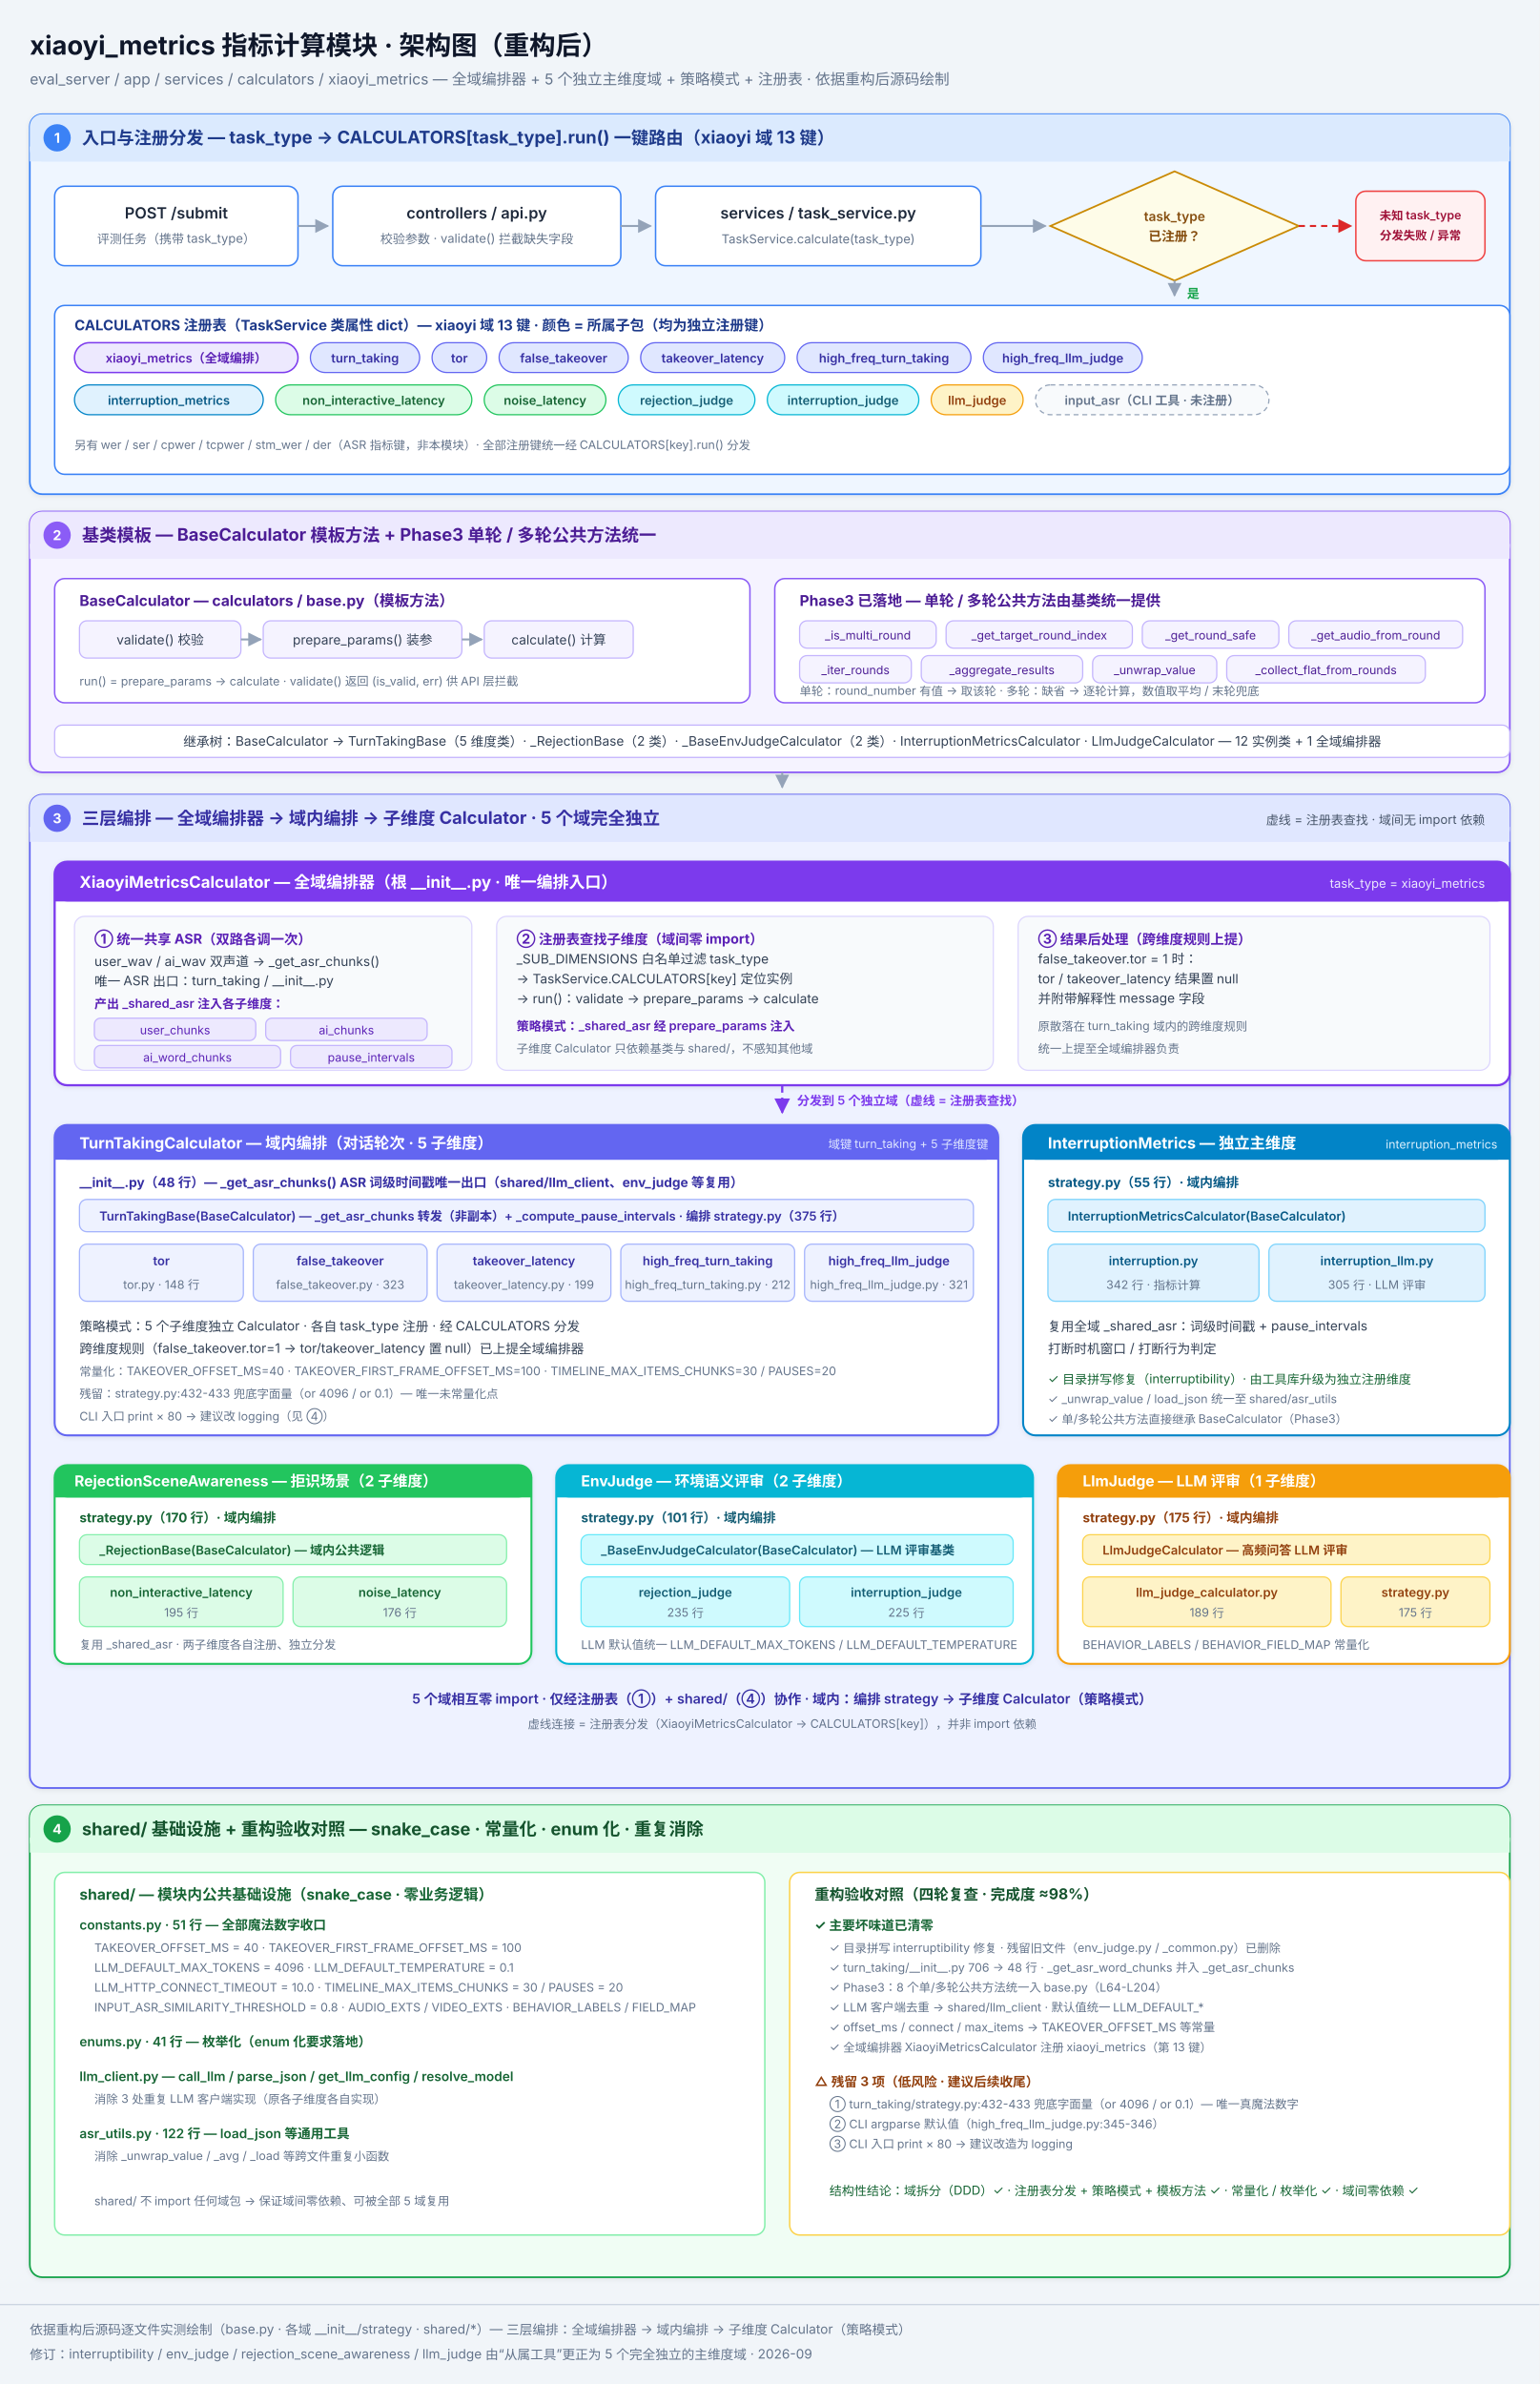
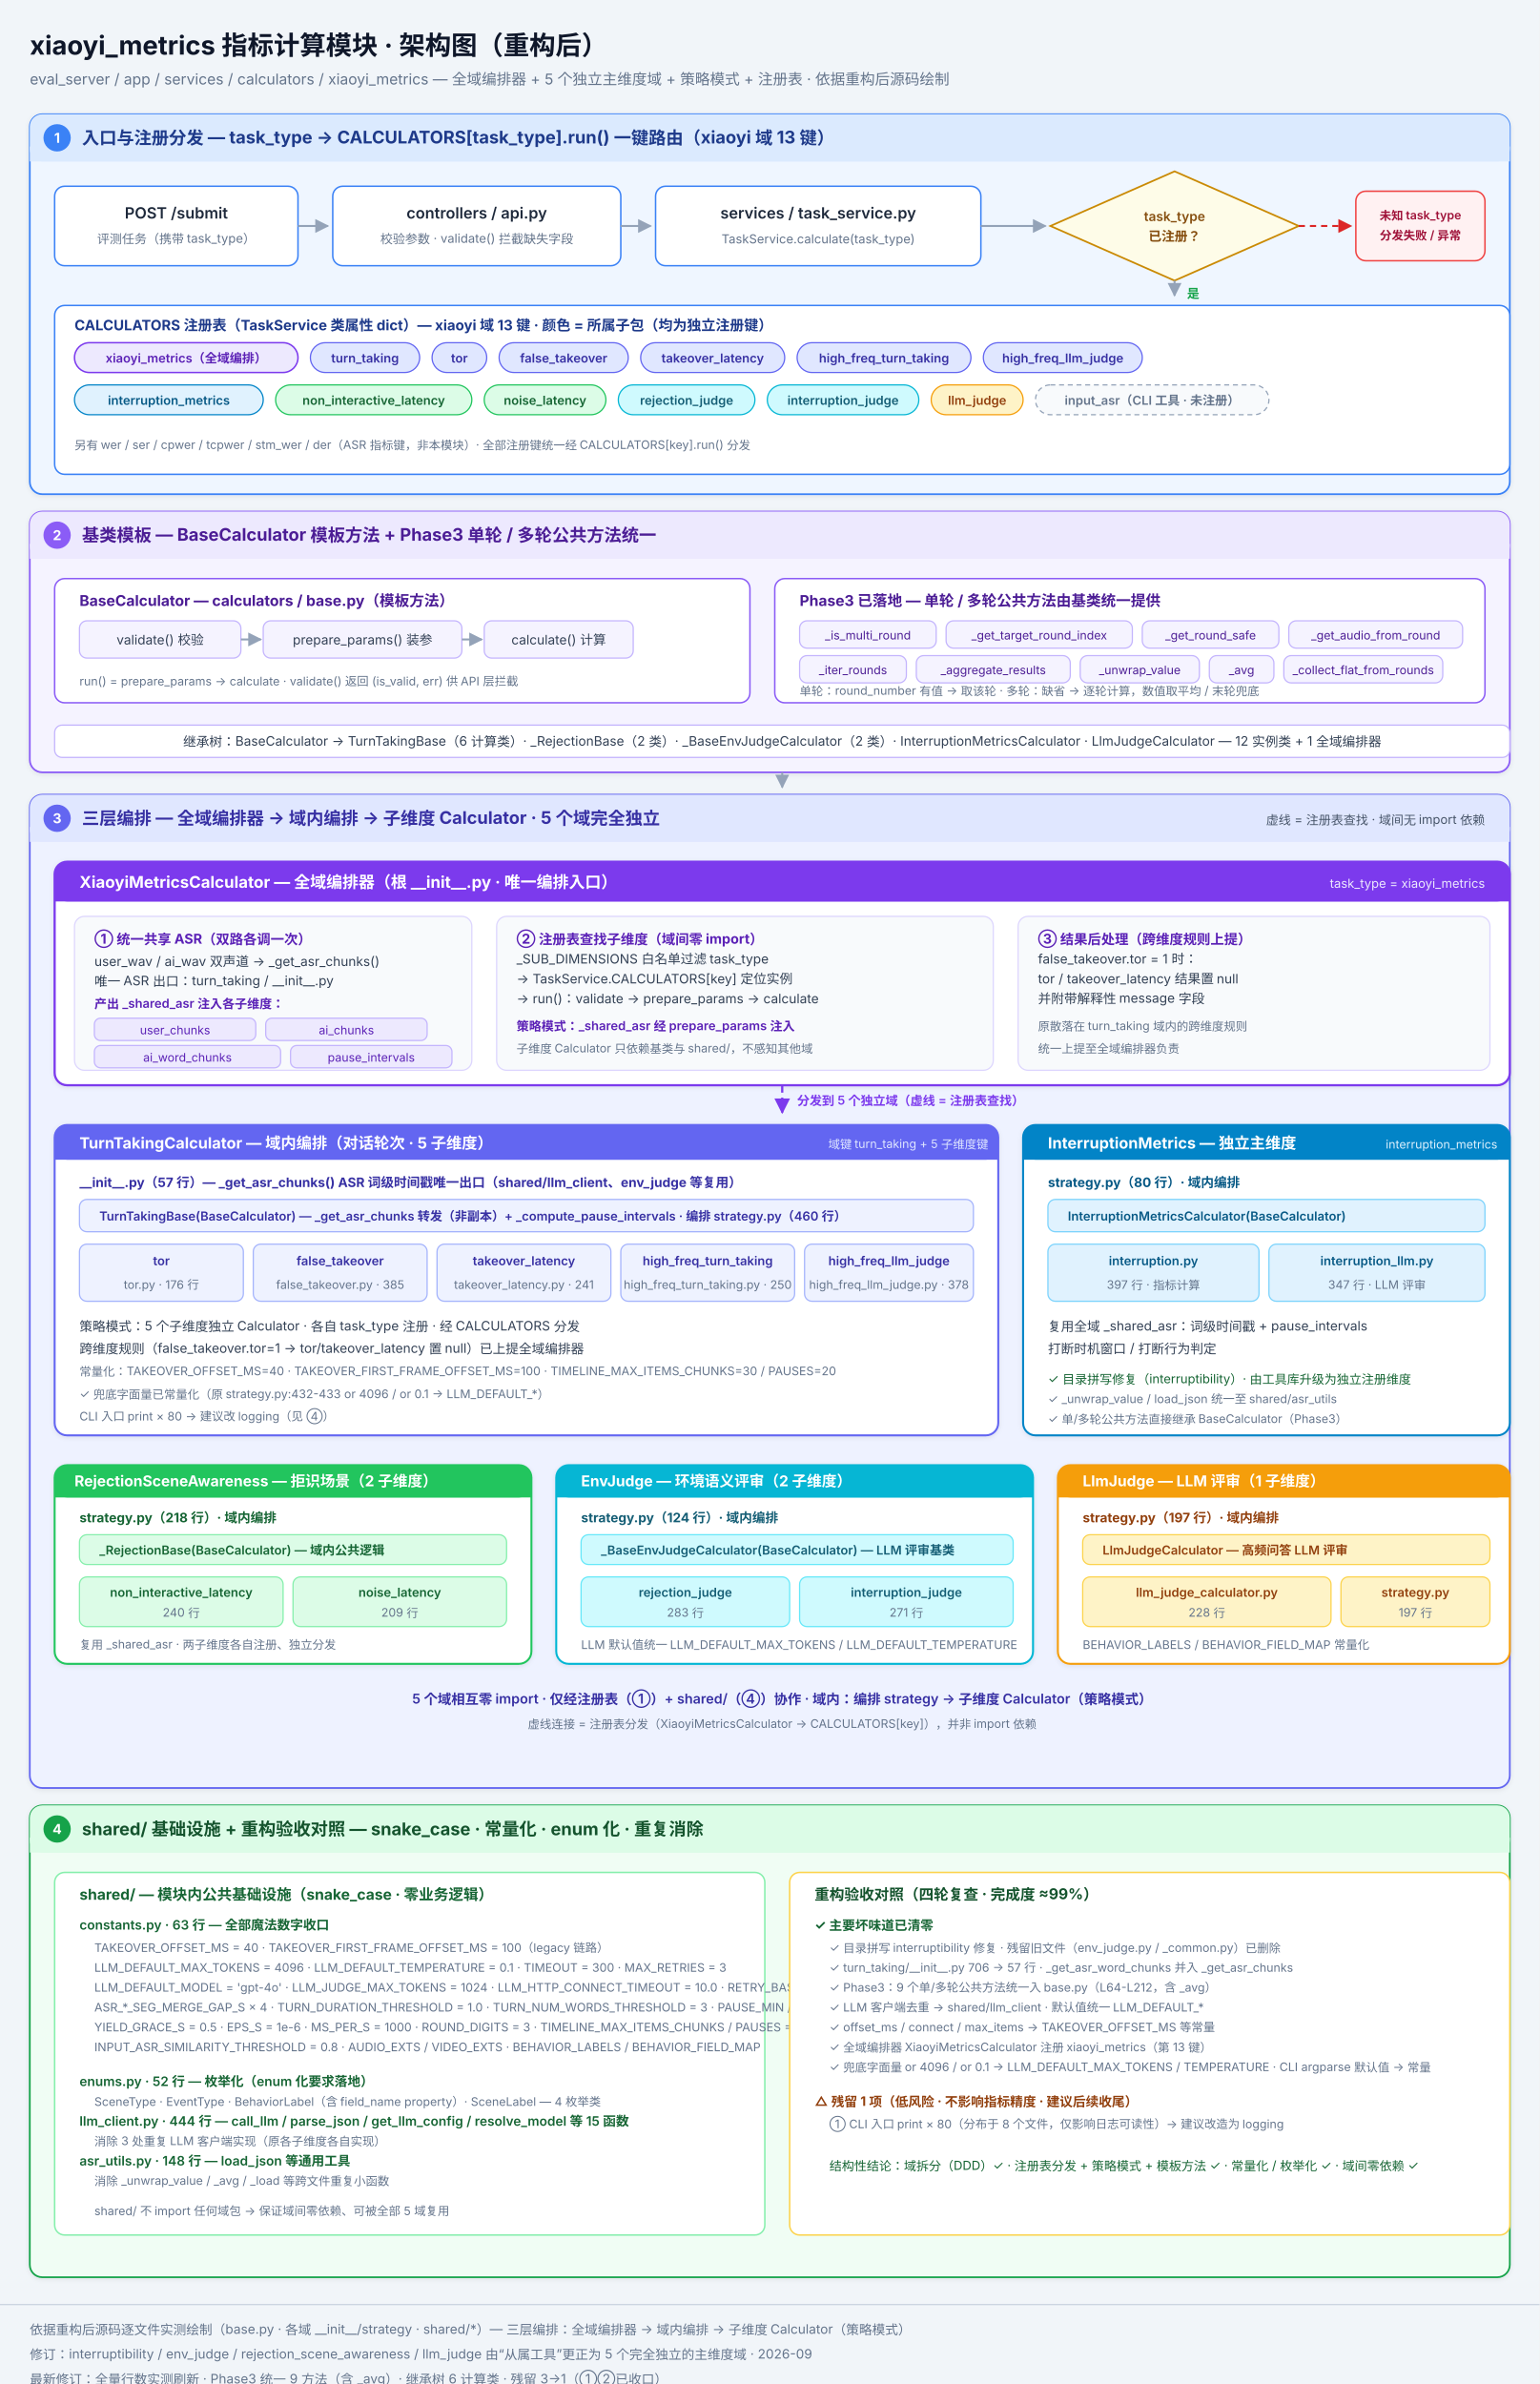
<svg xmlns="http://www.w3.org/2000/svg" viewBox="0 0 1240 1920" font-family="system-ui, -apple-system, 'Segoe UI', 'Microsoft YaHei', 'PingFang SC', sans-serif">
  <defs>
    <marker id="arrow" viewBox="0 0 10 10" refX="9" refY="5" markerWidth="7" markerHeight="7" orient="auto-start-reverse">
      <path d="M0,0 L10,5 L0,10 z" fill="#94a3b8" />
    </marker>
    <marker id="arrowRed" viewBox="0 0 10 10" refX="9" refY="5" markerWidth="7" markerHeight="7" orient="auto-start-reverse">
      <path d="M0,0 L10,5 L0,10 z" fill="#dc2626" />
    </marker>
    <marker id="arrowViolet" viewBox="0 0 10 10" refX="9" refY="5" markerWidth="7" markerHeight="7" orient="auto-start-reverse">
      <path d="M0,0 L10,5 L0,10 z" fill="#7c3aed" />
    </marker>
    <filter id="softShadow" x="-20%" y="-20%" width="140%" height="140%">
      <feDropShadow dx="0" dy="1" stdDeviation="2" flood-color="#0f172a" flood-opacity="0.08" />
    </filter>
    <style>
      .sec-title { font-size: 14px; font-weight: 700; }
      .flow { stroke: #94a3b8; stroke-width: 1.6; fill: none; marker-end: url(#arrow); }
      .flow-red { stroke: #dc2626; stroke-width: 1.6; fill: none; stroke-dasharray: 5 4; marker-end: url(#arrowRed); }
      .flow-violet { stroke: #7c3aed; stroke-width: 1.8; fill: none; stroke-dasharray: 6 4; marker-end: url(#arrowViolet); }
      .box-name { font-size: 12.5px; font-weight: 600; fill: #1e293b; }
      .box-desc { font-size: 10px; fill: #64748b; }
      .note { font-size: 9.5px; fill: #64748b; }
      .body { font-size: 10.5px; fill: #334155; }
      .pill-t { font-size: 10px; font-weight: 600; text-anchor: middle; }
      .chip-t { font-size: 9.5px; text-anchor: middle; }
    </style>
  </defs>
  <rect x="0" y="0" width="1240" height="1920" fill="#f1f5f9" />
  <text x="24" y="44" font-size="21" font-weight="700" fill="#0f172a">xiaoyi_metrics 指标计算模块 · 架构图（重构后）</text>
  <text x="24" y="68" font-size="12" fill="#64748b">eval_server / app / services / calculators / xiaoyi_metrics — 全域编排器 + 5 个独立主维度域 + 策略模式 + 注册表 · 依据重构后源码绘制</text>
  <rect x="24" y="92" width="1192" height="306" rx="10" fill="#eff6ff" stroke="#3b82f6" stroke-width="1.4" filter="url(#softShadow)" />
  <rect x="24" y="92" width="1192" height="38" rx="10" fill="#dbeafe" />
  <rect x="24" y="118" width="1192" height="12" fill="#dbeafe" />
  <circle cx="46" cy="111" r="11" fill="#3b82f6" />
  <text x="46" y="115" font-size="11" font-weight="700" fill="#ffffff" text-anchor="middle">1</text>
  <text x="66" y="116" class="sec-title" fill="#1e3a8a">入口与注册分发 — task_type → CALCULATORS[task_type].run() 一键路由（xiaoyi 域 13 键）</text>
  <rect x="44" y="150" width="196" height="64" rx="8" fill="#ffffff" stroke="#3b82f6" stroke-width="1.2" />
  <text x="142" y="176" class="box-name" text-anchor="middle">POST /submit</text>
  <text x="142" y="196" class="box-desc" text-anchor="middle">评测任务（携带 task_type）</text>
  <line x1="240" y1="182" x2="264" y2="182" class="flow" />
  <rect x="268" y="150" width="232" height="64" rx="8" fill="#ffffff" stroke="#3b82f6" stroke-width="1.2" />
  <text x="384" y="176" class="box-name" text-anchor="middle">controllers / api.py</text>
  <text x="384" y="196" class="box-desc" text-anchor="middle">校验参数 · validate() 拦截缺失字段</text>
  <line x1="500" y1="182" x2="524" y2="182" class="flow" />
  <rect x="528" y="150" width="262" height="64" rx="8" fill="#ffffff" stroke="#3b82f6" stroke-width="1.2" />
  <text x="659" y="176" class="box-name" text-anchor="middle">services / task_service.py</text>
  <text x="659" y="196" class="box-desc" text-anchor="middle">TaskService.calculate(task_type)</text>
  <line x1="790" y1="182" x2="842" y2="182" class="flow" />
  <polygon points="946,138 1046,182 946,226 846,182" fill="#fefce8" stroke="#ca8a04" stroke-width="1.4" />
  <text x="946" y="178" font-size="10.5" font-weight="600" fill="#854d0e" text-anchor="middle">task_type</text>
  <text x="946" y="194" font-size="10.5" font-weight="600" fill="#854d0e" text-anchor="middle">已注册？</text>
  <rect x="1092" y="154" width="104" height="56" rx="8" fill="#fff1f2" stroke="#ef4444" stroke-width="1.2" />
  <text x="1144" y="177" font-size="9.5" font-weight="600" fill="#9f1239" text-anchor="middle">未知 task_type</text>
  <text x="1144" y="193" font-size="9.5" font-weight="600" fill="#9f1239" text-anchor="middle">分发失败 / 异常</text>
  <line x1="1046" y1="182" x2="1088" y2="182" class="flow-red" />
  <line x1="946" y1="226" x2="946" y2="238" class="flow" />
  <text x="956" y="240" font-size="10" font-weight="600" fill="#16a34a">是</text>
  <rect x="44" y="246" width="1172" height="136" rx="8" fill="#ffffff" stroke="#3b82f6" stroke-width="1.2" />
  <text x="60" y="266" font-size="11.5" font-weight="700" fill="#1e3a8a">CALCULATORS 注册表（TaskService 类属性 dict）— xiaoyi 域 13 键 · 颜色 = 所属子包（均为独立注册键）</text>
  <rect x="60" y="276" width="180" height="24" rx="12" fill="#ede9fe" stroke="#7c3aed" stroke-width="1.2" />
  <text x="150" y="292" class="pill-t" fill="#5b21b6">xiaoyi_metrics（全域编排）</text>
  <rect x="250" y="276" width="88" height="24" rx="12" fill="#e0e7ff" stroke="#6366f1" stroke-width="1" />
  <text x="294" y="292" class="pill-t" fill="#3730a3">turn_taking</text>
  <rect x="348" y="276" width="44" height="24" rx="12" fill="#e0e7ff" stroke="#6366f1" stroke-width="1" />
  <text x="370" y="292" class="pill-t" fill="#3730a3">tor</text>
  <rect x="402" y="276" width="104" height="24" rx="12" fill="#e0e7ff" stroke="#6366f1" stroke-width="1" />
  <text x="454" y="292" class="pill-t" fill="#3730a3">false_takeover</text>
  <rect x="516" y="276" width="116" height="24" rx="12" fill="#e0e7ff" stroke="#6366f1" stroke-width="1" />
  <text x="574" y="292" class="pill-t" fill="#3730a3">takeover_latency</text>
  <rect x="642" y="276" width="140" height="24" rx="12" fill="#e0e7ff" stroke="#6366f1" stroke-width="1" />
  <text x="712" y="292" class="pill-t" fill="#3730a3">high_freq_turn_taking</text>
  <rect x="792" y="276" width="128" height="24" rx="12" fill="#e0e7ff" stroke="#6366f1" stroke-width="1" />
  <text x="856" y="292" class="pill-t" fill="#3730a3">high_freq_llm_judge</text>
  <rect x="60" y="310" width="152" height="24" rx="12" fill="#e0f2fe" stroke="#0284c7" stroke-width="1" />
  <text x="136" y="326" class="pill-t" fill="#075985">interruption_metrics</text>
  <rect x="222" y="310" width="158" height="24" rx="12" fill="#dcfce7" stroke="#22c55e" stroke-width="1" />
  <text x="301" y="326" class="pill-t" fill="#166534">non_interactive_latency</text>
  <rect x="390" y="310" width="98" height="24" rx="12" fill="#dcfce7" stroke="#22c55e" stroke-width="1" />
  <text x="439" y="326" class="pill-t" fill="#166534">noise_latency</text>
  <rect x="498" y="310" width="110" height="24" rx="12" fill="#cffafe" stroke="#06b6d4" stroke-width="1" />
  <text x="553" y="326" class="pill-t" fill="#155e75">rejection_judge</text>
  <rect x="618" y="310" width="122" height="24" rx="12" fill="#cffafe" stroke="#06b6d4" stroke-width="1" />
  <text x="679" y="326" class="pill-t" fill="#155e75">interruption_judge</text>
  <rect x="750" y="310" width="74" height="24" rx="12" fill="#fef3c7" stroke="#f59e0b" stroke-width="1" />
  <text x="787" y="326" class="pill-t" fill="#92400e">llm_judge</text>
  <rect x="834" y="310" width="188" height="24" rx="12" fill="#f8fafc" stroke="#94a3b8" stroke-width="1" stroke-dasharray="4 3" />
  <text x="928" y="326" class="pill-t" fill="#64748b">input_asr（CLI 工具 · 未注册）</text>
  <text x="60" y="362" class="note">另有 wer / ser / cpwer / tcpwer / stm_wer / der（ASR 指标键，非本模块）· 全部注册键统一经 CALCULATORS[key].run() 分发</text>
  <rect x="24" y="412" width="1192" height="210" rx="10" fill="#f5f3ff" stroke="#8b5cf6" stroke-width="1.4" filter="url(#softShadow)" />
  <rect x="24" y="412" width="1192" height="38" rx="10" fill="#ede9fe" />
  <rect x="24" y="438" width="1192" height="12" fill="#ede9fe" />
  <circle cx="46" cy="431" r="11" fill="#8b5cf6" />
  <text x="46" y="435" font-size="11" font-weight="700" fill="#ffffff" text-anchor="middle">2</text>
  <text x="66" y="436" class="sec-title" fill="#4c1d95">基类模板 — BaseCalculator 模板方法 + Phase3 单轮 / 多轮公共方法统一</text>
  <rect x="44" y="466" width="560" height="100" rx="8" fill="#ffffff" stroke="#8b5cf6" stroke-width="1.2" />
  <text x="64" y="488" font-size="12" font-weight="700" fill="#4c1d95">BaseCalculator — calculators / base.py（模板方法）</text>
  <rect x="64" y="500" width="130" height="30" rx="6" fill="#f5f3ff" stroke="#c4b5fd" stroke-width="1" />
  <text x="129" y="519" class="body" fill="#4c1d95" text-anchor="middle">validate() 校验</text>
  <line x1="194" y1="515" x2="210" y2="515" class="flow" />
  <rect x="212" y="500" width="160" height="30" rx="6" fill="#f5f3ff" stroke="#c4b5fd" stroke-width="1" />
  <text x="292" y="519" class="body" fill="#4c1d95" text-anchor="middle">prepare_params() 装参</text>
  <line x1="372" y1="515" x2="388" y2="515" class="flow" />
  <rect x="390" y="500" width="120" height="30" rx="6" fill="#f5f3ff" stroke="#c4b5fd" stroke-width="1" />
  <text x="450" y="519" class="body" fill="#4c1d95" text-anchor="middle">calculate() 计算</text>
  <text x="64" y="552" class="note">run() = prepare_params → calculate · validate() 返回 (is_valid, err) 供 API 层拦截</text>
  <rect x="624" y="466" width="572" height="100" rx="8" fill="#ffffff" stroke="#8b5cf6" stroke-width="1.2" />
  <text x="644" y="488" font-size="12" font-weight="700" fill="#4c1d95">Phase3 已落地 — 单轮 / 多轮公共方法由基类统一提供</text>
  <rect x="644" y="500" width="110" height="22" rx="6" fill="#f5f3ff" stroke="#c4b5fd" stroke-width="1" />
  <text x="699" y="515" class="chip-t" fill="#4c1d95">_is_multi_round</text>
  <rect x="762" y="500" width="150" height="22" rx="6" fill="#f5f3ff" stroke="#c4b5fd" stroke-width="1" />
  <text x="837" y="515" class="chip-t" fill="#4c1d95">_get_target_round_index</text>
  <rect x="920" y="500" width="110" height="22" rx="6" fill="#f5f3ff" stroke="#c4b5fd" stroke-width="1" />
  <text x="975" y="515" class="chip-t" fill="#4c1d95">_get_round_safe</text>
  <rect x="1038" y="500" width="140" height="22" rx="6" fill="#f5f3ff" stroke="#c4b5fd" stroke-width="1" />
  <text x="1108" y="515" class="chip-t" fill="#4c1d95">_get_audio_from_round</text>
-   <rect x="644" y="528" width="90" height="22" rx="6" fill="#f5f3ff" stroke="#c4b5fd" stroke-width="1" />
-   <text x="689" y="543" class="chip-t" fill="#4c1d95">_iter_rounds</text>
-   <rect x="742" y="528" width="130" height="22" rx="6" fill="#f5f3ff" stroke="#c4b5fd" stroke-width="1" />
-   <text x="807" y="543" class="chip-t" fill="#4c1d95">_aggregate_results</text>
-   <rect x="880" y="528" width="100" height="22" rx="6" fill="#f5f3ff" stroke="#c4b5fd" stroke-width="1" />
-   <text x="930" y="543" class="chip-t" fill="#4c1d95">_unwrap_value</text>
-   <rect x="988" y="528" width="160" height="22" rx="6" fill="#f5f3ff" stroke="#c4b5fd" stroke-width="1" />
-   <text x="1068" y="543" class="chip-t" fill="#4c1d95">_collect_flat_from_rounds</text>
+   <rect x="644" y="528" width="86" height="22" rx="6" fill="#f5f3ff" stroke="#c4b5fd" stroke-width="1" />
+   <text x="687" y="543" class="chip-t" fill="#4c1d95">_iter_rounds</text>
+   <rect x="738" y="528" width="124" height="22" rx="6" fill="#f5f3ff" stroke="#c4b5fd" stroke-width="1" />
+   <text x="800" y="543" class="chip-t" fill="#4c1d95">_aggregate_results</text>
+   <rect x="870" y="528" width="96" height="22" rx="6" fill="#f5f3ff" stroke="#c4b5fd" stroke-width="1" />
+   <text x="918" y="543" class="chip-t" fill="#4c1d95">_unwrap_value</text>
+   <rect x="974" y="528" width="52" height="22" rx="6" fill="#f5f3ff" stroke="#c4b5fd" stroke-width="1" />
+   <text x="1000" y="543" class="chip-t" fill="#4c1d95">_avg</text>
+   <rect x="1034" y="528" width="128" height="22" rx="6" fill="#f5f3ff" stroke="#c4b5fd" stroke-width="1" />
+   <text x="1098" y="543" class="chip-t" fill="#4c1d95">_collect_flat_from_rounds</text>
  <text x="644" y="560" class="note">单轮：round_number 有值 → 取该轮 · 多轮：缺省 → 逐轮计算，数值取平均 / 末轮兜底</text>
  <rect x="44" y="584" width="1172" height="26" rx="6" fill="#ffffff" stroke="#c4b5fd" stroke-width="1" />
-   <text x="630" y="601" class="body" fill="#4c1d95" text-anchor="middle">继承树：BaseCalculator → TurnTakingBase（5 维度类）· _RejectionBase（2 类）· _BaseEnvJudgeCalculator（2 类）· InterruptionMetricsCalculator · LlmJudgeCalculator — 12 实例类 + 1 全域编排器</text>
+   <text x="630" y="601" class="body" fill="#4c1d95" text-anchor="middle">继承树：BaseCalculator → TurnTakingBase（6 计算类）· _RejectionBase（2 类）· _BaseEnvJudgeCalculator（2 类）· InterruptionMetricsCalculator · LlmJudgeCalculator — 12 实例类 + 1 全域编排器</text>
  <line x1="630" y1="622" x2="630" y2="634" class="flow" />
  <rect x="24" y="640" width="1192" height="800" rx="10" fill="#eef2ff" stroke="#6366f1" stroke-width="1.4" filter="url(#softShadow)" />
  <rect x="24" y="640" width="1192" height="38" rx="10" fill="#e0e7ff" />
  <rect x="24" y="666" width="1192" height="12" fill="#e0e7ff" />
  <circle cx="46" cy="659" r="11" fill="#6366f1" />
  <text x="46" y="663" font-size="11" font-weight="700" fill="#ffffff" text-anchor="middle">3</text>
  <text x="66" y="664" class="sec-title" fill="#3730a3">三层编排 — 全域编排器 → 域内编排 → 子维度 Calculator · 5 个域完全独立</text>
  <text x="1196" y="664" font-size="10" fill="#475569" text-anchor="end">虚线 = 注册表查找 · 域间无 import 依赖</text>
  <rect x="44" y="694" width="1172" height="180" rx="10" fill="#ffffff" stroke="#7c3aed" stroke-width="1.8" filter="url(#softShadow)" />
  <rect x="44" y="694" width="1172" height="32" rx="10" fill="#7c3aed" />
  <rect x="44" y="714" width="1172" height="12" fill="#7c3aed" />
  <text x="64" y="715" font-size="13" font-weight="700" fill="#ffffff">XiaoyiMetricsCalculator — 全域编排器（根 __init__.py · 唯一编排入口）</text>
  <text x="1196" y="715" font-size="10" fill="#ede9fe" text-anchor="end">task_type = xiaoyi_metrics</text>
  <rect x="60" y="738" width="320" height="124" rx="8" fill="#f8fafc" stroke="#ddd6fe" stroke-width="1" />
  <text x="76" y="760" font-size="11" font-weight="700" fill="#5b21b6">① 统一共享 ASR（双路各调一次）</text>
  <text x="76" y="778" class="body">user_wav / ai_wav 双声道 → _get_asr_chunks()</text>
  <text x="76" y="794" class="body">唯一 ASR 出口：turn_taking / __init__.py</text>
  <text x="76" y="812" font-size="10" font-weight="600" fill="#5b21b6">产出 _shared_asr 注入各子维度：</text>
  <rect x="76" y="820" width="130" height="18" rx="5" fill="#ede9fe" stroke="#c4b5fd" />
  <text x="141" y="833" class="chip-t" fill="#5b21b6">user_chunks</text>
  <rect x="214" y="820" width="130" height="18" rx="5" fill="#ede9fe" stroke="#c4b5fd" />
  <text x="279" y="833" class="chip-t" fill="#5b21b6">ai_chunks</text>
  <rect x="76" y="842" width="150" height="18" rx="5" fill="#ede9fe" stroke="#c4b5fd" />
  <text x="151" y="855" class="chip-t" fill="#5b21b6">ai_word_chunks</text>
  <rect x="234" y="842" width="130" height="18" rx="5" fill="#ede9fe" stroke="#c4b5fd" />
  <text x="299" y="855" class="chip-t" fill="#5b21b6">pause_intervals</text>
  <rect x="400" y="738" width="400" height="124" rx="8" fill="#f8fafc" stroke="#ddd6fe" stroke-width="1" />
  <text x="416" y="760" font-size="11" font-weight="700" fill="#5b21b6">② 注册表查找子维度（域间零 import）</text>
  <text x="416" y="776" class="body">_SUB_DIMENSIONS 白名单过滤 task_type</text>
  <text x="416" y="792" class="body">→ TaskService.CALCULATORS[key] 定位实例</text>
  <text x="416" y="808" class="body">→ run()：validate → prepare_params → calculate</text>
  <text x="416" y="830" font-size="10" font-weight="600" fill="#5b21b6">策略模式：_shared_asr 经 prepare_params 注入</text>
  <text x="416" y="848" class="note">子维度 Calculator 只依赖基类与 shared/，不感知其他域</text>
  <rect x="820" y="738" width="380" height="124" rx="8" fill="#f8fafc" stroke="#ddd6fe" stroke-width="1" />
  <text x="836" y="760" font-size="11" font-weight="700" fill="#5b21b6">③ 结果后处理（跨维度规则上提）</text>
  <text x="836" y="776" class="body">false_takeover.tor = 1 时：</text>
  <text x="836" y="792" class="body">tor / takeover_latency 结果置 null</text>
  <text x="836" y="808" class="body">并附带解释性 message 字段</text>
  <text x="836" y="830" class="note">原散落在 turn_taking 域内的跨维度规则</text>
  <text x="836" y="848" class="note">统一上提至全域编排器负责</text>
  <line x1="630" y1="874" x2="630" y2="896" class="flow-violet" />
  <text x="642" y="890" font-size="10" font-weight="600" fill="#7c3aed">分发到 5 个独立域（虚线 = 注册表查找）</text>
  <rect x="44" y="906" width="760" height="250" rx="10" fill="#ffffff" stroke="#6366f1" stroke-width="1.6" filter="url(#softShadow)" />
  <rect x="44" y="906" width="760" height="28" rx="10" fill="#6366f1" />
  <rect x="44" y="922" width="760" height="12" fill="#6366f1" />
  <text x="64" y="925" font-size="12.5" font-weight="700" fill="#ffffff">TurnTakingCalculator — 域内编排（对话轮次 · 5 子维度）</text>
  <text x="796" y="925" font-size="9.5" fill="#e0e7ff" text-anchor="end">域键 turn_taking + 5 子维度键</text>
-   <text x="64" y="956" font-size="10.5" font-weight="700" fill="#3730a3">__init__.py（48 行）— _get_asr_chunks() ASR 词级时间戳唯一出口（shared/llm_client、env_judge 等复用）</text>
+   <text x="64" y="956" font-size="10.5" font-weight="700" fill="#3730a3">__init__.py（57 行）— _get_asr_chunks() ASR 词级时间戳唯一出口（shared/llm_client、env_judge 等复用）</text>
  <rect x="64" y="966" width="720" height="26" rx="6" fill="#eef2ff" stroke="#a5b4fc" stroke-width="1" />
-   <text x="80" y="983" font-size="10" font-weight="600" fill="#3730a3">TurnTakingBase(BaseCalculator) — _get_asr_chunks 转发（非副本）+ _compute_pause_intervals · 编排 strategy.py（375 行）</text>
+   <text x="80" y="983" font-size="10" font-weight="600" fill="#3730a3">TurnTakingBase(BaseCalculator) — _get_asr_chunks 转发（非副本）+ _compute_pause_intervals · 编排 strategy.py（460 行）</text>
  <rect x="64" y="1002" width="132" height="46" rx="6" fill="#eef2ff" stroke="#a5b4fc" stroke-width="1" />
  <text x="130" y="1019" class="pill-t" fill="#3730a3">tor</text>
-   <text x="130" y="1038" class="chip-t" fill="#64748b">tor.py · 148 行</text>
+   <text x="130" y="1038" class="chip-t" fill="#64748b">tor.py · 176 行</text>
  <rect x="204" y="1002" width="140" height="46" rx="6" fill="#eef2ff" stroke="#a5b4fc" stroke-width="1" />
  <text x="274" y="1019" class="pill-t" fill="#3730a3">false_takeover</text>
-   <text x="274" y="1038" class="chip-t" fill="#64748b">false_takeover.py · 323</text>
+   <text x="274" y="1038" class="chip-t" fill="#64748b">false_takeover.py · 385</text>
  <rect x="352" y="1002" width="140" height="46" rx="6" fill="#eef2ff" stroke="#a5b4fc" stroke-width="1" />
  <text x="422" y="1019" class="pill-t" fill="#3730a3">takeover_latency</text>
-   <text x="422" y="1038" class="chip-t" fill="#64748b">takeover_latency.py · 199</text>
+   <text x="422" y="1038" class="chip-t" fill="#64748b">takeover_latency.py · 241</text>
  <rect x="500" y="1002" width="140" height="46" rx="6" fill="#eef2ff" stroke="#a5b4fc" stroke-width="1" />
  <text x="570" y="1019" class="pill-t" fill="#3730a3">high_freq_turn_taking</text>
-   <text x="570" y="1038" class="chip-t" fill="#64748b">high_freq_turn_taking.py · 212</text>
+   <text x="570" y="1038" class="chip-t" fill="#64748b">high_freq_turn_taking.py · 250</text>
  <rect x="648" y="1002" width="136" height="46" rx="6" fill="#eef2ff" stroke="#a5b4fc" stroke-width="1" />
  <text x="716" y="1019" class="pill-t" fill="#3730a3">high_freq_llm_judge</text>
-   <text x="716" y="1038" class="chip-t" fill="#64748b">high_freq_llm_judge.py · 321</text>
+   <text x="716" y="1038" class="chip-t" fill="#64748b">high_freq_llm_judge.py · 378</text>
  <text x="64" y="1072" class="body">策略模式：5 个子维度独立 Calculator · 各自 task_type 注册 · 经 CALCULATORS 分发</text>
  <text x="64" y="1090" class="body">跨维度规则（false_takeover.tor=1 → tor/takeover_latency 置 null）已上提全域编排器</text>
  <text x="64" y="1108" class="note">常量化：TAKEOVER_OFFSET_MS=40 · TAKEOVER_FIRST_FRAME_OFFSET_MS=100 · TIMELINE_MAX_ITEMS_CHUNKS=30 / PAUSES=20</text>
-   <text x="64" y="1126" class="note">残留：strategy.py:432-433 兜底字面量（or 4096 / or 0.1）— 唯一未常量化点</text>
+   <text x="64" y="1126" class="note">✓ 兜底字面量已常量化（原 strategy.py:432-433 or 4096 / or 0.1 → LLM_DEFAULT_*）</text>
  <text x="64" y="1144" class="note">CLI 入口 print × 80 → 建议改 logging（见 ④）</text>
  <rect x="824" y="906" width="392" height="250" rx="10" fill="#ffffff" stroke="#0284c7" stroke-width="1.6" filter="url(#softShadow)" />
  <rect x="824" y="906" width="392" height="28" rx="10" fill="#0284c7" />
  <rect x="824" y="922" width="392" height="12" fill="#0284c7" />
  <text x="844" y="925" font-size="12.5" font-weight="700" fill="#ffffff">InterruptionMetrics — 独立主维度</text>
  <text x="1206" y="925" font-size="9.5" fill="#e0f2fe" text-anchor="end">interruption_metrics</text>
-   <text x="844" y="956" font-size="10.5" font-weight="700" fill="#075985">strategy.py（55 行）· 域内编排</text>
+   <text x="844" y="956" font-size="10.5" font-weight="700" fill="#075985">strategy.py（80 行）· 域内编排</text>
  <rect x="844" y="966" width="352" height="26" rx="6" fill="#e0f2fe" stroke="#7dd3fc" stroke-width="1" />
  <text x="860" y="983" font-size="10" font-weight="600" fill="#075985">InterruptionMetricsCalculator(BaseCalculator)</text>
  <rect x="844" y="1002" width="170" height="46" rx="6" fill="#e0f2fe" stroke="#7dd3fc" stroke-width="1" />
  <text x="929" y="1019" class="pill-t" fill="#075985">interruption.py</text>
-   <text x="929" y="1038" class="chip-t" fill="#64748b">342 行 · 指标计算</text>
+   <text x="929" y="1038" class="chip-t" fill="#64748b">397 行 · 指标计算</text>
  <rect x="1022" y="1002" width="174" height="46" rx="6" fill="#e0f2fe" stroke="#7dd3fc" stroke-width="1" />
  <text x="1109" y="1019" class="pill-t" fill="#075985">interruption_llm.py</text>
-   <text x="1109" y="1038" class="chip-t" fill="#64748b">305 行 · LLM 评审</text>
+   <text x="1109" y="1038" class="chip-t" fill="#64748b">347 行 · LLM 评审</text>
  <text x="844" y="1072" class="body">复用全域 _shared_asr：词级时间戳 + pause_intervals</text>
  <text x="844" y="1090" class="body">打断时机窗口 / 打断行为判定</text>
  <text x="844" y="1114" font-size="10" fill="#166534">✓ 目录拼写修复（interruptibility）· 由工具库升级为独立注册维度</text>
  <text x="844" y="1130" class="note">✓ _unwrap_value / load_json 统一至 shared/asr_utils</text>
  <text x="844" y="1146" class="note">✓ 单/多轮公共方法直接继承 BaseCalculator（Phase3）</text>
  <rect x="44" y="1180" width="384" height="160" rx="10" fill="#ffffff" stroke="#22c55e" stroke-width="1.6" filter="url(#softShadow)" />
  <rect x="44" y="1180" width="384" height="26" rx="10" fill="#22c55e" />
  <rect x="44" y="1194" width="384" height="12" fill="#22c55e" />
  <text x="60" y="1197" font-size="12" font-weight="700" fill="#ffffff">RejectionSceneAwareness — 拒识场景（2 子维度）</text>
-   <text x="64" y="1226" font-size="10.5" font-weight="700" fill="#166534">strategy.py（170 行）· 域内编排</text>
+   <text x="64" y="1226" font-size="10.5" font-weight="700" fill="#166534">strategy.py（218 行）· 域内编排</text>
  <rect x="64" y="1236" width="344" height="24" rx="6" fill="#dcfce7" stroke="#86efac" stroke-width="1" />
  <text x="80" y="1252" font-size="10" font-weight="600" fill="#166534">_RejectionBase(BaseCalculator) — 域内公共逻辑</text>
  <rect x="64" y="1270" width="164" height="40" rx="6" fill="#dcfce7" stroke="#86efac" stroke-width="1" />
  <text x="146" y="1286" class="pill-t" fill="#166534">non_interactive_latency</text>
-   <text x="146" y="1302" class="chip-t" fill="#64748b">195 行</text>
+   <text x="146" y="1302" class="chip-t" fill="#64748b">240 行</text>
  <rect x="236" y="1270" width="172" height="40" rx="6" fill="#dcfce7" stroke="#86efac" stroke-width="1" />
  <text x="322" y="1286" class="pill-t" fill="#166534">noise_latency</text>
-   <text x="322" y="1302" class="chip-t" fill="#64748b">176 行</text>
+   <text x="322" y="1302" class="chip-t" fill="#64748b">209 行</text>
  <text x="64" y="1328" class="note">复用 _shared_asr · 两子维度各自注册、独立分发</text>
  <rect x="448" y="1180" width="384" height="160" rx="10" fill="#ffffff" stroke="#06b6d4" stroke-width="1.6" filter="url(#softShadow)" />
  <rect x="448" y="1180" width="384" height="26" rx="10" fill="#06b6d4" />
  <rect x="448" y="1194" width="384" height="12" fill="#06b6d4" />
  <text x="468" y="1197" font-size="12" font-weight="700" fill="#ffffff">EnvJudge — 环境语义评审（2 子维度）</text>
-   <text x="468" y="1226" font-size="10.5" font-weight="700" fill="#155e75">strategy.py（101 行）· 域内编排</text>
+   <text x="468" y="1226" font-size="10.5" font-weight="700" fill="#155e75">strategy.py（124 行）· 域内编排</text>
  <rect x="468" y="1236" width="348" height="24" rx="6" fill="#cffafe" stroke="#67e8f9" stroke-width="1" />
  <text x="484" y="1252" font-size="10" font-weight="600" fill="#155e75">_BaseEnvJudgeCalculator(BaseCalculator) — LLM 评审基类</text>
  <rect x="468" y="1270" width="168" height="40" rx="6" fill="#cffafe" stroke="#67e8f9" stroke-width="1" />
  <text x="552" y="1286" class="pill-t" fill="#155e75">rejection_judge</text>
-   <text x="552" y="1302" class="chip-t" fill="#64748b">235 行</text>
+   <text x="552" y="1302" class="chip-t" fill="#64748b">283 行</text>
  <rect x="644" y="1270" width="172" height="40" rx="6" fill="#cffafe" stroke="#67e8f9" stroke-width="1" />
  <text x="730" y="1286" class="pill-t" fill="#155e75">interruption_judge</text>
-   <text x="730" y="1302" class="chip-t" fill="#64748b">225 行</text>
+   <text x="730" y="1302" class="chip-t" fill="#64748b">271 行</text>
  <text x="468" y="1328" class="note">LLM 默认值统一 LLM_DEFAULT_MAX_TOKENS / LLM_DEFAULT_TEMPERATURE</text>
  <rect x="852" y="1180" width="364" height="160" rx="10" fill="#ffffff" stroke="#f59e0b" stroke-width="1.6" filter="url(#softShadow)" />
  <rect x="852" y="1180" width="364" height="26" rx="10" fill="#f59e0b" />
  <rect x="852" y="1194" width="364" height="12" fill="#f59e0b" />
  <text x="872" y="1197" font-size="12" font-weight="700" fill="#ffffff">LlmJudge — LLM 评审（1 子维度）</text>
-   <text x="872" y="1226" font-size="10.5" font-weight="700" fill="#92400e">strategy.py（175 行）· 域内编排</text>
+   <text x="872" y="1226" font-size="10.5" font-weight="700" fill="#92400e">strategy.py（197 行）· 域内编排</text>
  <rect x="872" y="1236" width="328" height="24" rx="6" fill="#fef3c7" stroke="#fcd34d" stroke-width="1" />
  <text x="888" y="1252" font-size="10" font-weight="600" fill="#92400e">LlmJudgeCalculator — 高频问答 LLM 评审</text>
  <rect x="872" y="1270" width="200" height="40" rx="6" fill="#fef3c7" stroke="#fcd34d" stroke-width="1" />
  <text x="972" y="1286" class="pill-t" fill="#92400e">llm_judge_calculator.py</text>
-   <text x="972" y="1302" class="chip-t" fill="#64748b">189 行</text>
+   <text x="972" y="1302" class="chip-t" fill="#64748b">228 行</text>
  <rect x="1080" y="1270" width="120" height="40" rx="6" fill="#fef3c7" stroke="#fcd34d" stroke-width="1" />
  <text x="1140" y="1286" class="pill-t" fill="#92400e">strategy.py</text>
-   <text x="1140" y="1302" class="chip-t" fill="#64748b">175 行</text>
+   <text x="1140" y="1302" class="chip-t" fill="#64748b">197 行</text>
  <text x="872" y="1328" class="note">BEHAVIOR_LABELS / BEHAVIOR_FIELD_MAP 常量化</text>
  <text x="630" y="1372" font-size="11" font-weight="600" fill="#3730a3" text-anchor="middle">5 个域相互零 import · 仅经注册表（①）+ shared/（④）协作 · 域内：编排 strategy → 子维度 Calculator（策略模式）</text>
  <text x="630" y="1392" class="note" text-anchor="middle">虚线连接 = 注册表分发（XiaoyiMetricsCalculator → CALCULATORS[key]），并非 import 依赖</text>
  <rect x="24" y="1454" width="1192" height="380" rx="10" fill="#f0fdf4" stroke="#16a34a" stroke-width="1.4" filter="url(#softShadow)" />
  <rect x="24" y="1454" width="1192" height="38" rx="10" fill="#dcfce7" />
  <rect x="24" y="1480" width="1192" height="12" fill="#dcfce7" />
  <circle cx="46" cy="1473" r="11" fill="#16a34a" />
  <text x="46" y="1477" font-size="11" font-weight="700" fill="#ffffff" text-anchor="middle">4</text>
  <text x="66" y="1478" class="sec-title" fill="#14532d">shared/ 基础设施 + 重构验收对照 — snake_case · 常量化 · enum 化 · 重复消除</text>
  <rect x="44" y="1508" width="572" height="292" rx="8" fill="#ffffff" stroke="#86efac" stroke-width="1.2" />
  <text x="64" y="1530" font-size="12" font-weight="700" fill="#166534">shared/ — 模块内公共基础设施（snake_case · 零业务逻辑）</text>
-   <text x="64" y="1554" font-size="10.5" font-weight="600" fill="#166534">constants.py · 51 行 — 全部魔法数字收口</text>
-   <text x="76" y="1572" class="note">TAKEOVER_OFFSET_MS = 40 · TAKEOVER_FIRST_FRAME_OFFSET_MS = 100</text>
-   <text x="76" y="1588" class="note">LLM_DEFAULT_MAX_TOKENS = 4096 · LLM_DEFAULT_TEMPERATURE = 0.1</text>
-   <text x="76" y="1604" class="note">LLM_HTTP_CONNECT_TIMEOUT = 10.0 · TIMELINE_MAX_ITEMS_CHUNKS = 30 / PAUSES = 20</text>
-   <text x="76" y="1620" class="note">INPUT_ASR_SIMILARITY_THRESHOLD = 0.8 · AUDIO_EXTS / VIDEO_EXTS · BEHAVIOR_LABELS / FIELD_MAP</text>
-   <text x="64" y="1648" font-size="10.5" font-weight="600" fill="#166534">enums.py · 41 行 — 枚举化（enum 化要求落地）</text>
-   <text x="64" y="1676" font-size="10.5" font-weight="600" fill="#166534">llm_client.py — call_llm / parse_json / get_llm_config / resolve_model</text>
-   <text x="76" y="1694" class="note">消除 3 处重复 LLM 客户端实现（原各子维度各自实现）</text>
-   <text x="64" y="1722" font-size="10.5" font-weight="600" fill="#166534">asr_utils.py · 122 行 — load_json 等通用工具</text>
-   <text x="76" y="1740" class="note">消除 _unwrap_value / _avg / _load 等跨文件重复小函数</text>
-   <text x="76" y="1776" class="note">shared/ 不 import 任何域包 → 保证域间零依赖、可被全部 5 域复用</text>
+   <text x="64" y="1554" font-size="10.5" font-weight="600" fill="#166534">constants.py · 63 行 — 全部魔法数字收口</text>
+   <text x="76" y="1572" class="note">TAKEOVER_OFFSET_MS = 40 · TAKEOVER_FIRST_FRAME_OFFSET_MS = 100（legacy 链路）</text>
+   <text x="76" y="1588" class="note">LLM_DEFAULT_MAX_TOKENS = 4096 · LLM_DEFAULT_TEMPERATURE = 0.1 · TIMEOUT = 300 · MAX_RETRIES = 3</text>
+   <text x="76" y="1604" class="note">LLM_DEFAULT_MODEL = 'gpt-4o' · LLM_JUDGE_MAX_TOKENS = 1024 · LLM_HTTP_CONNECT_TIMEOUT = 10.0 · RETRY_BASE_DELAY = 2</text>
+   <text x="76" y="1620" class="note">ASR_*_SEG_MERGE_GAP_S × 4 · TURN_DURATION_THRESHOLD = 1.0 · TURN_NUM_WORDS_THRESHOLD = 3 · PAUSE_MIN / MAX_GAP = 0.2 / 3.0</text>
+   <text x="76" y="1636" class="note">YIELD_GRACE_S = 0.5 · EPS_S = 1e-6 · MS_PER_S = 1000 · ROUND_DIGITS = 3 · TIMELINE_MAX_ITEMS_CHUNKS / PAUSES = 30 / 20</text>
+   <text x="76" y="1652" class="note">INPUT_ASR_SIMILARITY_THRESHOLD = 0.8 · AUDIO_EXTS / VIDEO_EXTS · BEHAVIOR_LABELS / BEHAVIOR_FIELD_MAP</text>
+   <text x="64" y="1680" font-size="10.5" font-weight="600" fill="#166534">enums.py · 52 行 — 枚举化（enum 化要求落地）</text>
+   <text x="76" y="1696" class="note">SceneType · EventType · BehaviorLabel（含 field_name property）· SceneLabel — 4 枚举类</text>
+   <text x="64" y="1712" font-size="10.5" font-weight="600" fill="#166534">llm_client.py · 444 行 — call_llm / parse_json / get_llm_config / resolve_model 等 15 函数</text>
+   <text x="76" y="1728" class="note">消除 3 处重复 LLM 客户端实现（原各子维度各自实现）</text>
+   <text x="64" y="1744" font-size="10.5" font-weight="600" fill="#166534">asr_utils.py · 148 行 — load_json 等通用工具</text>
+   <text x="76" y="1760" class="note">消除 _unwrap_value / _avg / _load 等跨文件重复小函数</text>
+   <text x="76" y="1784" class="note">shared/ 不 import 任何域包 → 保证域间零依赖、可被全部 5 域复用</text>
  <rect x="636" y="1508" width="580" height="292" rx="8" fill="#ffffff" stroke="#fcd34d" stroke-width="1.2" />
-   <text x="656" y="1530" font-size="12" font-weight="700" fill="#14532d">重构验收对照（四轮复查 · 完成度 ≈98%）</text>
+   <text x="656" y="1530" font-size="12" font-weight="700" fill="#14532d">重构验收对照（四轮复查 · 完成度 ≈99%）</text>
  <text x="656" y="1554" font-size="10.5" font-weight="700" fill="#166534">✓ 主要坏味道已清零</text>
  <text x="668" y="1572" class="note">✓ 目录拼写 interruptibility 修复 · 残留旧文件（env_judge.py / _common.py）已删除</text>
-   <text x="668" y="1588" class="note">✓ turn_taking/__init__.py 706 → 48 行 · _get_asr_word_chunks 并入 _get_asr_chunks</text>
-   <text x="668" y="1604" class="note">✓ Phase3：8 个单/多轮公共方法统一入 base.py（L64-L204）</text>
+   <text x="668" y="1588" class="note">✓ turn_taking/__init__.py 706 → 57 行 · _get_asr_word_chunks 并入 _get_asr_chunks</text>
+   <text x="668" y="1604" class="note">✓ Phase3：9 个单/多轮公共方法统一入 base.py（L64-L212，含 _avg）</text>
  <text x="668" y="1620" class="note">✓ LLM 客户端去重 → shared/llm_client · 默认值统一 LLM_DEFAULT_*</text>
  <text x="668" y="1636" class="note">✓ offset_ms / connect / max_items → TAKEOVER_OFFSET_MS 等常量</text>
  <text x="668" y="1652" class="note">✓ 全域编排器 XiaoyiMetricsCalculator 注册 xiaoyi_metrics（第 13 键）</text>
-   <text x="656" y="1680" font-size="10.5" font-weight="700" fill="#92400e">△ 残留 3 项（低风险 · 建议后续收尾）</text>
-   <text x="668" y="1698" class="note">① turn_taking/strategy.py:432-433 兜底字面量（or 4096 / or 0.1）— 唯一真魔法数字</text>
-   <text x="668" y="1714" class="note">② CLI argparse 默认值（high_freq_llm_judge.py:345-346）</text>
-   <text x="668" y="1730" class="note">③ CLI 入口 print × 80 → 建议改造为 logging</text>
-   <text x="668" y="1768" font-size="10" fill="#166534">结构性结论：域拆分（DDD）✓ · 注册表分发 + 策略模式 + 模板方法 ✓ · 常量化 / 枚举化 ✓ · 域间零依赖 ✓</text>
+   <text x="668" y="1668" class="note">✓ 兜底字面量 or 4096 / or 0.1 → LLM_DEFAULT_MAX_TOKENS / TEMPERATURE · CLI argparse 默认值 → 常量</text>
+   <text x="656" y="1696" font-size="10.5" font-weight="700" fill="#92400e">△ 残留 1 项（低风险 · 不影响指标精度 · 建议后续收尾）</text>
+   <text x="668" y="1714" class="note">① CLI 入口 print × 80（分布于 8 个文件，仅影响日志可读性）→ 建议改造为 logging</text>
+   <text x="668" y="1748" font-size="10" fill="#166534">结构性结论：域拆分（DDD）✓ · 注册表分发 + 策略模式 + 模板方法 ✓ · 常量化 / 枚举化 ✓ · 域间零依赖 ✓</text>
  <line x1="0" y1="1856" x2="1240" y2="1856" stroke="#cbd5e1" stroke-width="1" />
  <text x="24" y="1880" font-size="10.5" fill="#64748b">依据重构后源码逐文件实测绘制（base.py · 各域 __init__/strategy · shared/*）— 三层编排：全域编排器 → 域内编排 → 子维度 Calculator（策略模式）</text>
  <text x="24" y="1900" font-size="10.5" fill="#64748b">修订：interruptibility / env_judge / rejection_scene_awareness / llm_judge 由“从属工具”更正为 5 个完全独立的主维度域 · 2026-09</text>
+   <text x="24" y="1920" font-size="10.5" fill="#64748b">最新修订：全量行数实测刷新 · Phase3 统一 9 方法（含 _avg）· 继承树 6 计算类 · 残留 3→1（①②已收口）</text>
</svg>
